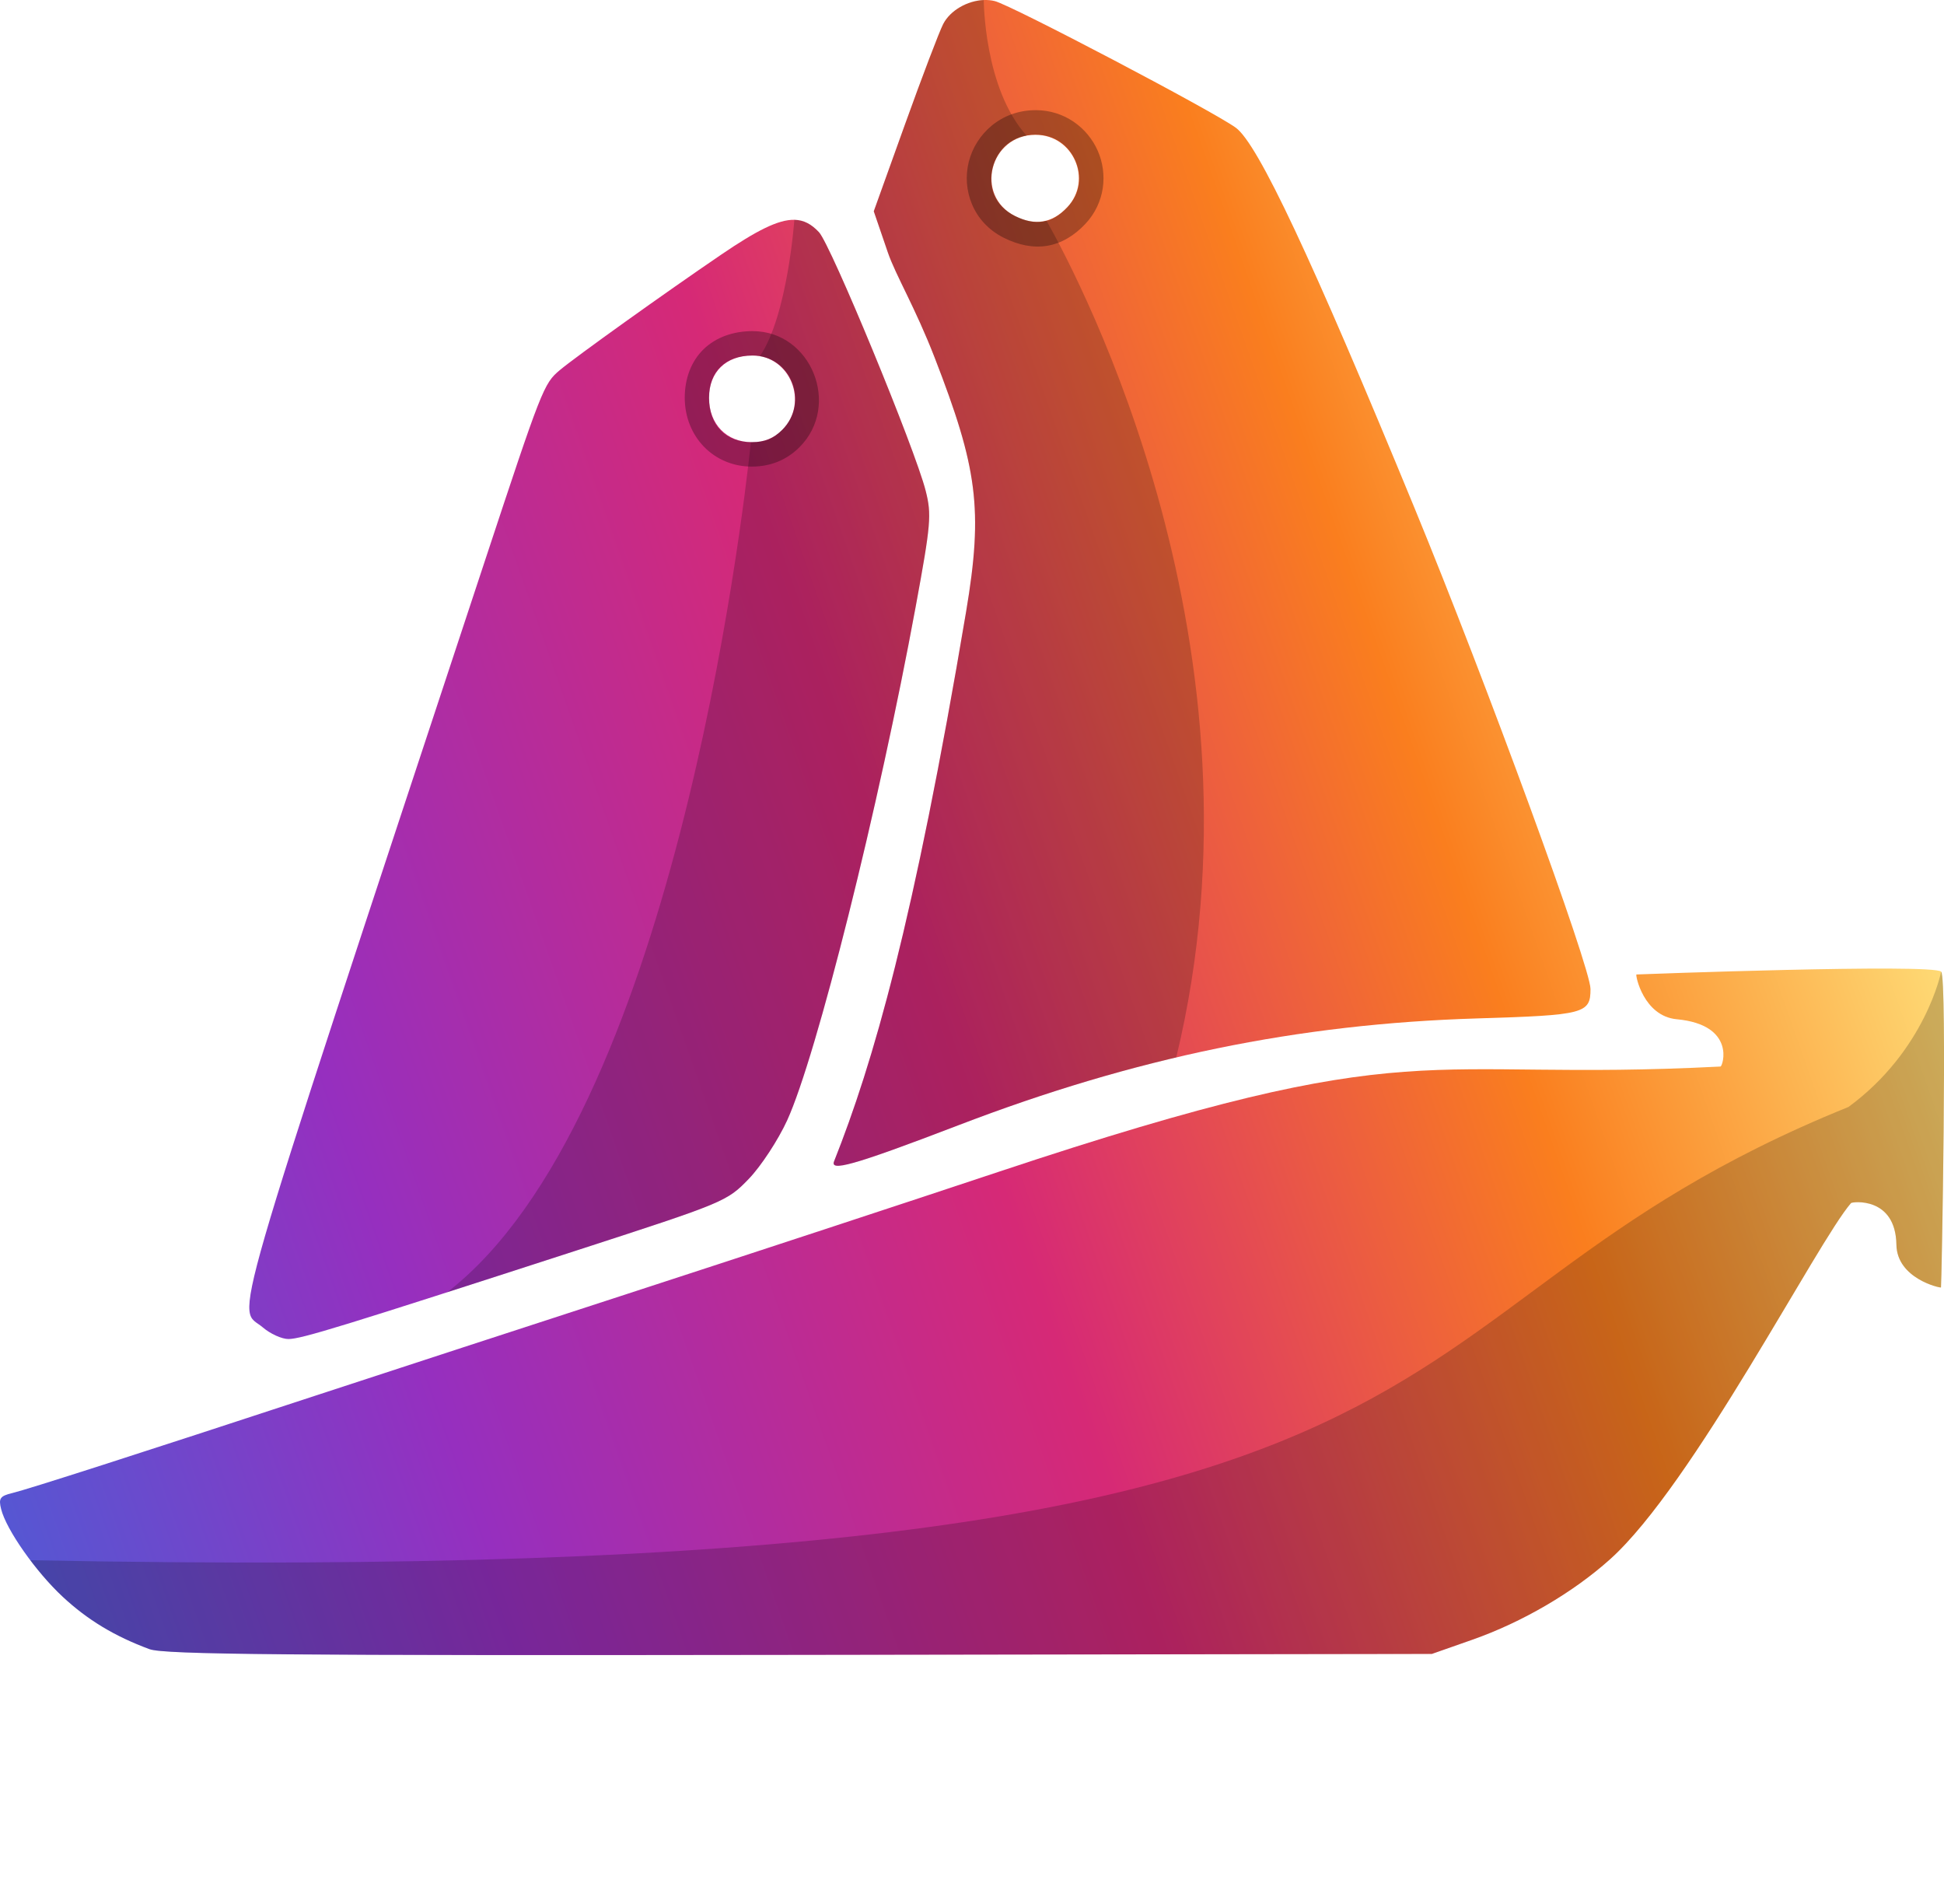
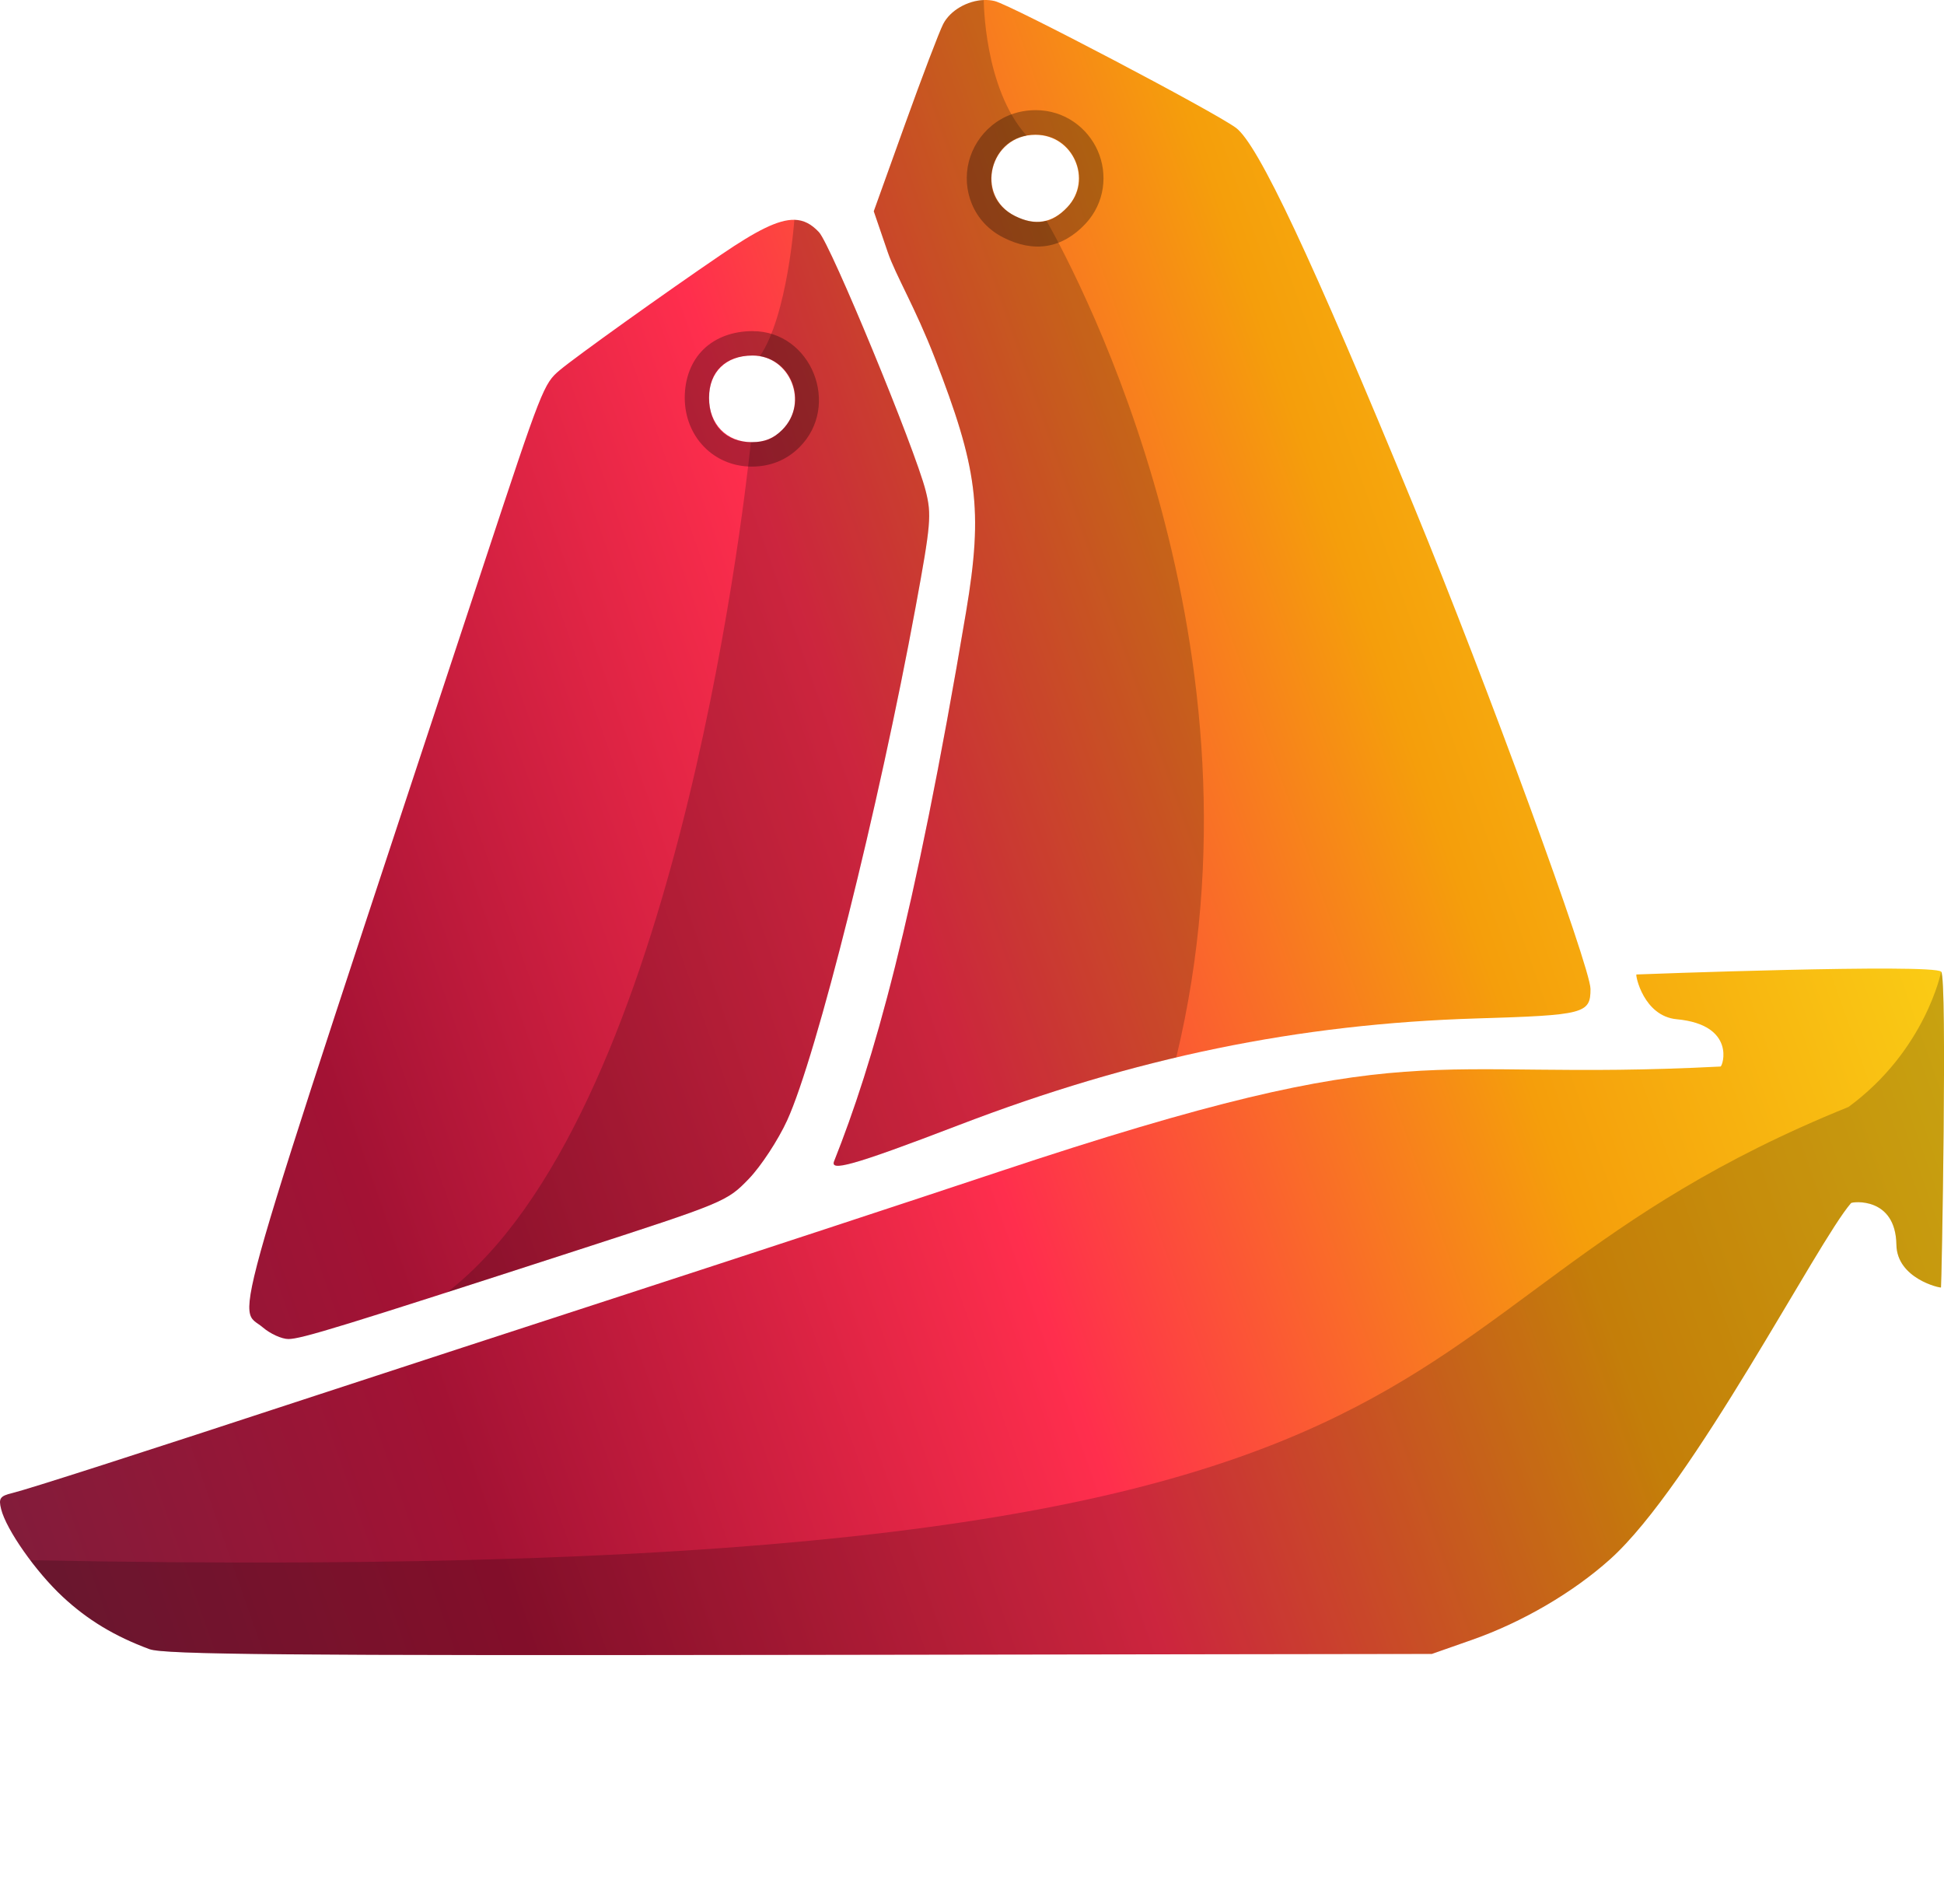
<svg xmlns="http://www.w3.org/2000/svg" viewBox="0 0 102.107 99.944" width="102.107" height="99.944">
  <defs>
    <linearGradient id="shipGrad" gradientUnits="userSpaceOnUse" x1="344.508" y1="67.129" x2="242.401" y2="103.017">
-       <stop offset="0" stop-color="#feda75" />
-       <stop offset="0.208" stop-color="#fa7e1e" />
-       <stop offset="0.466" stop-color="#d62976" />
-       <stop offset="0.758" stop-color="#962fbf" />
-       <stop offset="1" stop-color="#4f5bd5" />
+       <stop offset="0" stop-color="#FACC15" />
+       <stop offset="0.208" stop-color="#F59E0B" />
+       <stop offset="0.466" stop-color="#FF2E4D" />
+       <stop offset="0.758" stop-color="#A31234" />
+       <stop offset="1" stop-color="#7F1D3B" />
    </linearGradient>
  </defs>
  <g transform="translate(-489.9806,1145.842)">
    <g transform="translate(2.879324,-169.8801)">
      <g fill="url(#shipGrad)" transform="translate(244.7004,-992.0653)">
        <path d="m 294.073,16.105 c -0.855,0.034 -1.758,0.539 -2.13,1.258 -0.205,0.396 -1.109,2.77 -2.01,5.277 l -1.638,4.558 0.739,2.16 c 0.407,1.188 1.443,2.903 2.458,5.522 2.239,5.776 2.561,7.943 1.652,13.348 -2.754,16.365 -4.885,23.704 -6.932,28.854 -0.21,0.528 0.812,0.303 6.52,-1.887 9.281,-3.562 17.857,-5.327 27.256,-5.612 5.639,-0.171 5.953,-0.253 5.953,-1.546 0,-1.15 -5.466,-16.083 -9.251,-25.275 -5.407,-13.131 -8.21,-19.094 -9.378,-19.951 -1.17,-0.858 -11.787,-6.435 -12.663,-6.651 -0.185,-0.046 -0.38,-0.063 -0.577,-0.055 z m 2.719,7.078 c 1.978,0 3.014,2.367 1.665,3.803 -0.787,0.837 -1.691,0.989 -2.745,0.46 -2.138,-1.071 -1.329,-4.264 1.08,-4.264 z" />
        <path d="m 284.123,27.646 c -0.84,-0.017 -1.972,0.557 -3.836,1.825 -2.967,2.018 -7.635,5.357 -8.487,6.072 -0.84,0.705 -0.942,0.966 -3.947,10.062 -13.845,41.921 -13.009,39.033 -11.65,40.202 0.392,0.337 0.998,0.612 1.346,0.612 0.674,0 2.822,-0.66 15.212,-4.676 7.695,-2.495 7.821,-2.547 8.967,-3.733 0.639,-0.662 1.547,-2.046 2.018,-3.077 1.544,-3.379 4.806,-16.413 6.75,-26.972 0.8,-4.344 0.842,-4.834 0.525,-6.085 -0.561,-2.209 -4.98,-12.914 -5.606,-13.581 -0.389,-0.415 -0.788,-0.638 -1.292,-0.649 z m -2.198,7.127 c 1.988,0 2.983,2.482 1.564,3.902 -0.448,0.448 -0.943,0.649 -1.599,0.649 -1.324,0 -2.249,-0.955 -2.249,-2.323 0,-1.362 0.888,-2.228 2.285,-2.228 z" />
        <path d="m 250.257,102.706 c -1.835,-0.68 -3.253,-1.535 -4.561,-2.752 -1.415,-1.316 -2.964,-3.519 -3.236,-4.604 -0.142,-0.565 -0.057,-0.688 0.582,-0.842 0.83,-0.2 6.476,-2.014 16.094,-5.171 3.493,-1.146 10.993,-3.593 16.669,-5.438 5.675,-1.845 14.248,-4.662 19.05,-6.262 22.431,-7.471 21.811,-4.695 37.912,-5.528 0.125,-0.006 0.833,-2.19 -2.298,-2.483 -1.739,-0.163 -2.175,-2.305 -2.117,-2.351 0.005,-0.004 15.573,-0.583 16.009,-0.147 0.325,0.325 0.021,16.551 -0.011,16.582 -0.038,0.039 -2.313,-0.46 -2.342,-2.244 -0.041,-2.545 -2.322,-2.257 -2.383,-2.187 -1.765,2.026 -8.303,14.8 -12.659,18.706 -1.952,1.75 -4.614,3.304 -7.24,4.226 l -2.117,0.743 -33.205,0.05 c -26.914,0.04 -33.383,-0.016 -34.146,-0.299 z" />
      </g>
      <path style="opacity:0.3;fill:#000000" d="m 541.499,-970.177 c -1.833,0 -3.144,1.257 -3.512,2.708 -0.368,1.451 0.201,3.173 1.834,3.991 0.766,0.384 1.543,0.547 2.288,0.422 0.746,-0.125 1.423,-0.534 1.999,-1.148 1.044,-1.112 1.18,-2.632 0.653,-3.836 -0.527,-1.203 -1.735,-2.138 -3.263,-2.138 z m 0,1.286 c 1.015,0 1.743,0.586 2.085,1.366 0.342,0.781 0.279,1.704 -0.412,2.439 -0.435,0.463 -0.846,0.689 -1.273,0.761 -0.428,0.072 -0.912,-0.006 -1.502,-0.301 -1.117,-0.56 -1.403,-1.581 -1.163,-2.527 0.24,-0.946 1.001,-1.738 2.266,-1.738 z" />
      <path style="opacity:0.3;fill:#000000" d="m 526.636,-958.574 c -1.027,0 -1.94,0.327 -2.583,0.954 -0.643,0.627 -0.986,1.531 -0.986,2.543 0,2.042 1.519,3.617 3.524,3.617 0.972,0 1.829,-0.345 2.503,-1.019 2.189,-2.189 0.624,-6.094 -2.458,-6.094 z m 0,1.281 c 2.015,0 2.999,2.455 1.549,3.904 -0.476,0.476 -0.885,0.646 -1.594,0.646 -1.389,0 -2.243,-0.871 -2.243,-2.335 0,-0.733 0.227,-1.26 0.601,-1.624 0.374,-0.364 0.924,-0.591 1.687,-0.591 z" />
      <path style="opacity:0.2;fill:#000000" d="m 589.06,-924.937 c 0,0 -0.82,4.134 -4.869,7.104 -27.569,11.144 -14.652,25.4 -95.5,23.801 0.527,0.697 1.127,1.383 1.706,1.921 1.309,1.216 2.726,2.072 4.561,2.752 0.762,0.283 7.231,0.339 34.146,0.299 l 33.205,-0.05 2.117,-0.743 c 2.626,-0.922 5.288,-2.475 7.24,-4.226 4.356,-3.906 10.895,-16.681 12.659,-18.706 0.061,-0.07 2.342,-0.358 2.383,2.187 0.029,1.769 2.269,2.274 2.341,2.244 l 5.1e-4,-5.2e-4 5.2e-4,-5.2e-4 c 0.032,-0.032 0.335,-16.233 0.012,-16.581 z" />
      <path style="opacity:0.2;fill:#000000" d="m 538.774,-975.96 c -0.855,0.034 -1.758,0.539 -2.13,1.258 -0.205,0.396 -1.109,2.77 -2.01,5.277 l -1.638,4.558 0.739,2.16 c 0.407,1.188 1.443,2.903 2.458,5.522 2.239,5.776 2.561,7.943 1.652,13.348 -2.754,16.365 -4.885,23.704 -6.932,28.854 -0.21,0.528 0.812,0.304 6.52,-1.887 3.904,-1.498 7.682,-2.678 11.45,-3.564 5.178,-21.411 -5.023,-40.769 -6.817,-43.942 -0.507,0.139 -1.056,0.058 -1.654,-0.242 -1.992,-0.999 -1.425,-3.84 0.611,-4.221 -2.247,-2.491 -2.25,-7.12 -2.25,-7.12 z" />
      <path style="opacity:0.2;fill:#000000" d="m 528.824,-964.419 c 0,0 -0.352,5.027 -1.81,7.159 1.724,0.297 2.5,2.545 1.176,3.869 -0.448,0.448 -0.943,0.649 -1.599,0.649 -0.017,0 -0.033,-2.1e-4 -0.05,-5.2e-4 -0.46,4.327 -4.157,35.534 -15.954,44.642 1.845,-0.593 4.104,-1.323 6.876,-2.222 7.695,-2.495 7.821,-2.547 8.967,-3.733 0.639,-0.662 1.547,-2.046 2.018,-3.077 1.544,-3.379 4.806,-16.413 6.75,-26.972 0.8,-4.344 0.842,-4.834 0.525,-6.085 -0.561,-2.209 -4.98,-12.914 -5.606,-13.581 -0.389,-0.415 -0.788,-0.638 -1.292,-0.649 z" />
    </g>
  </g>
</svg>
